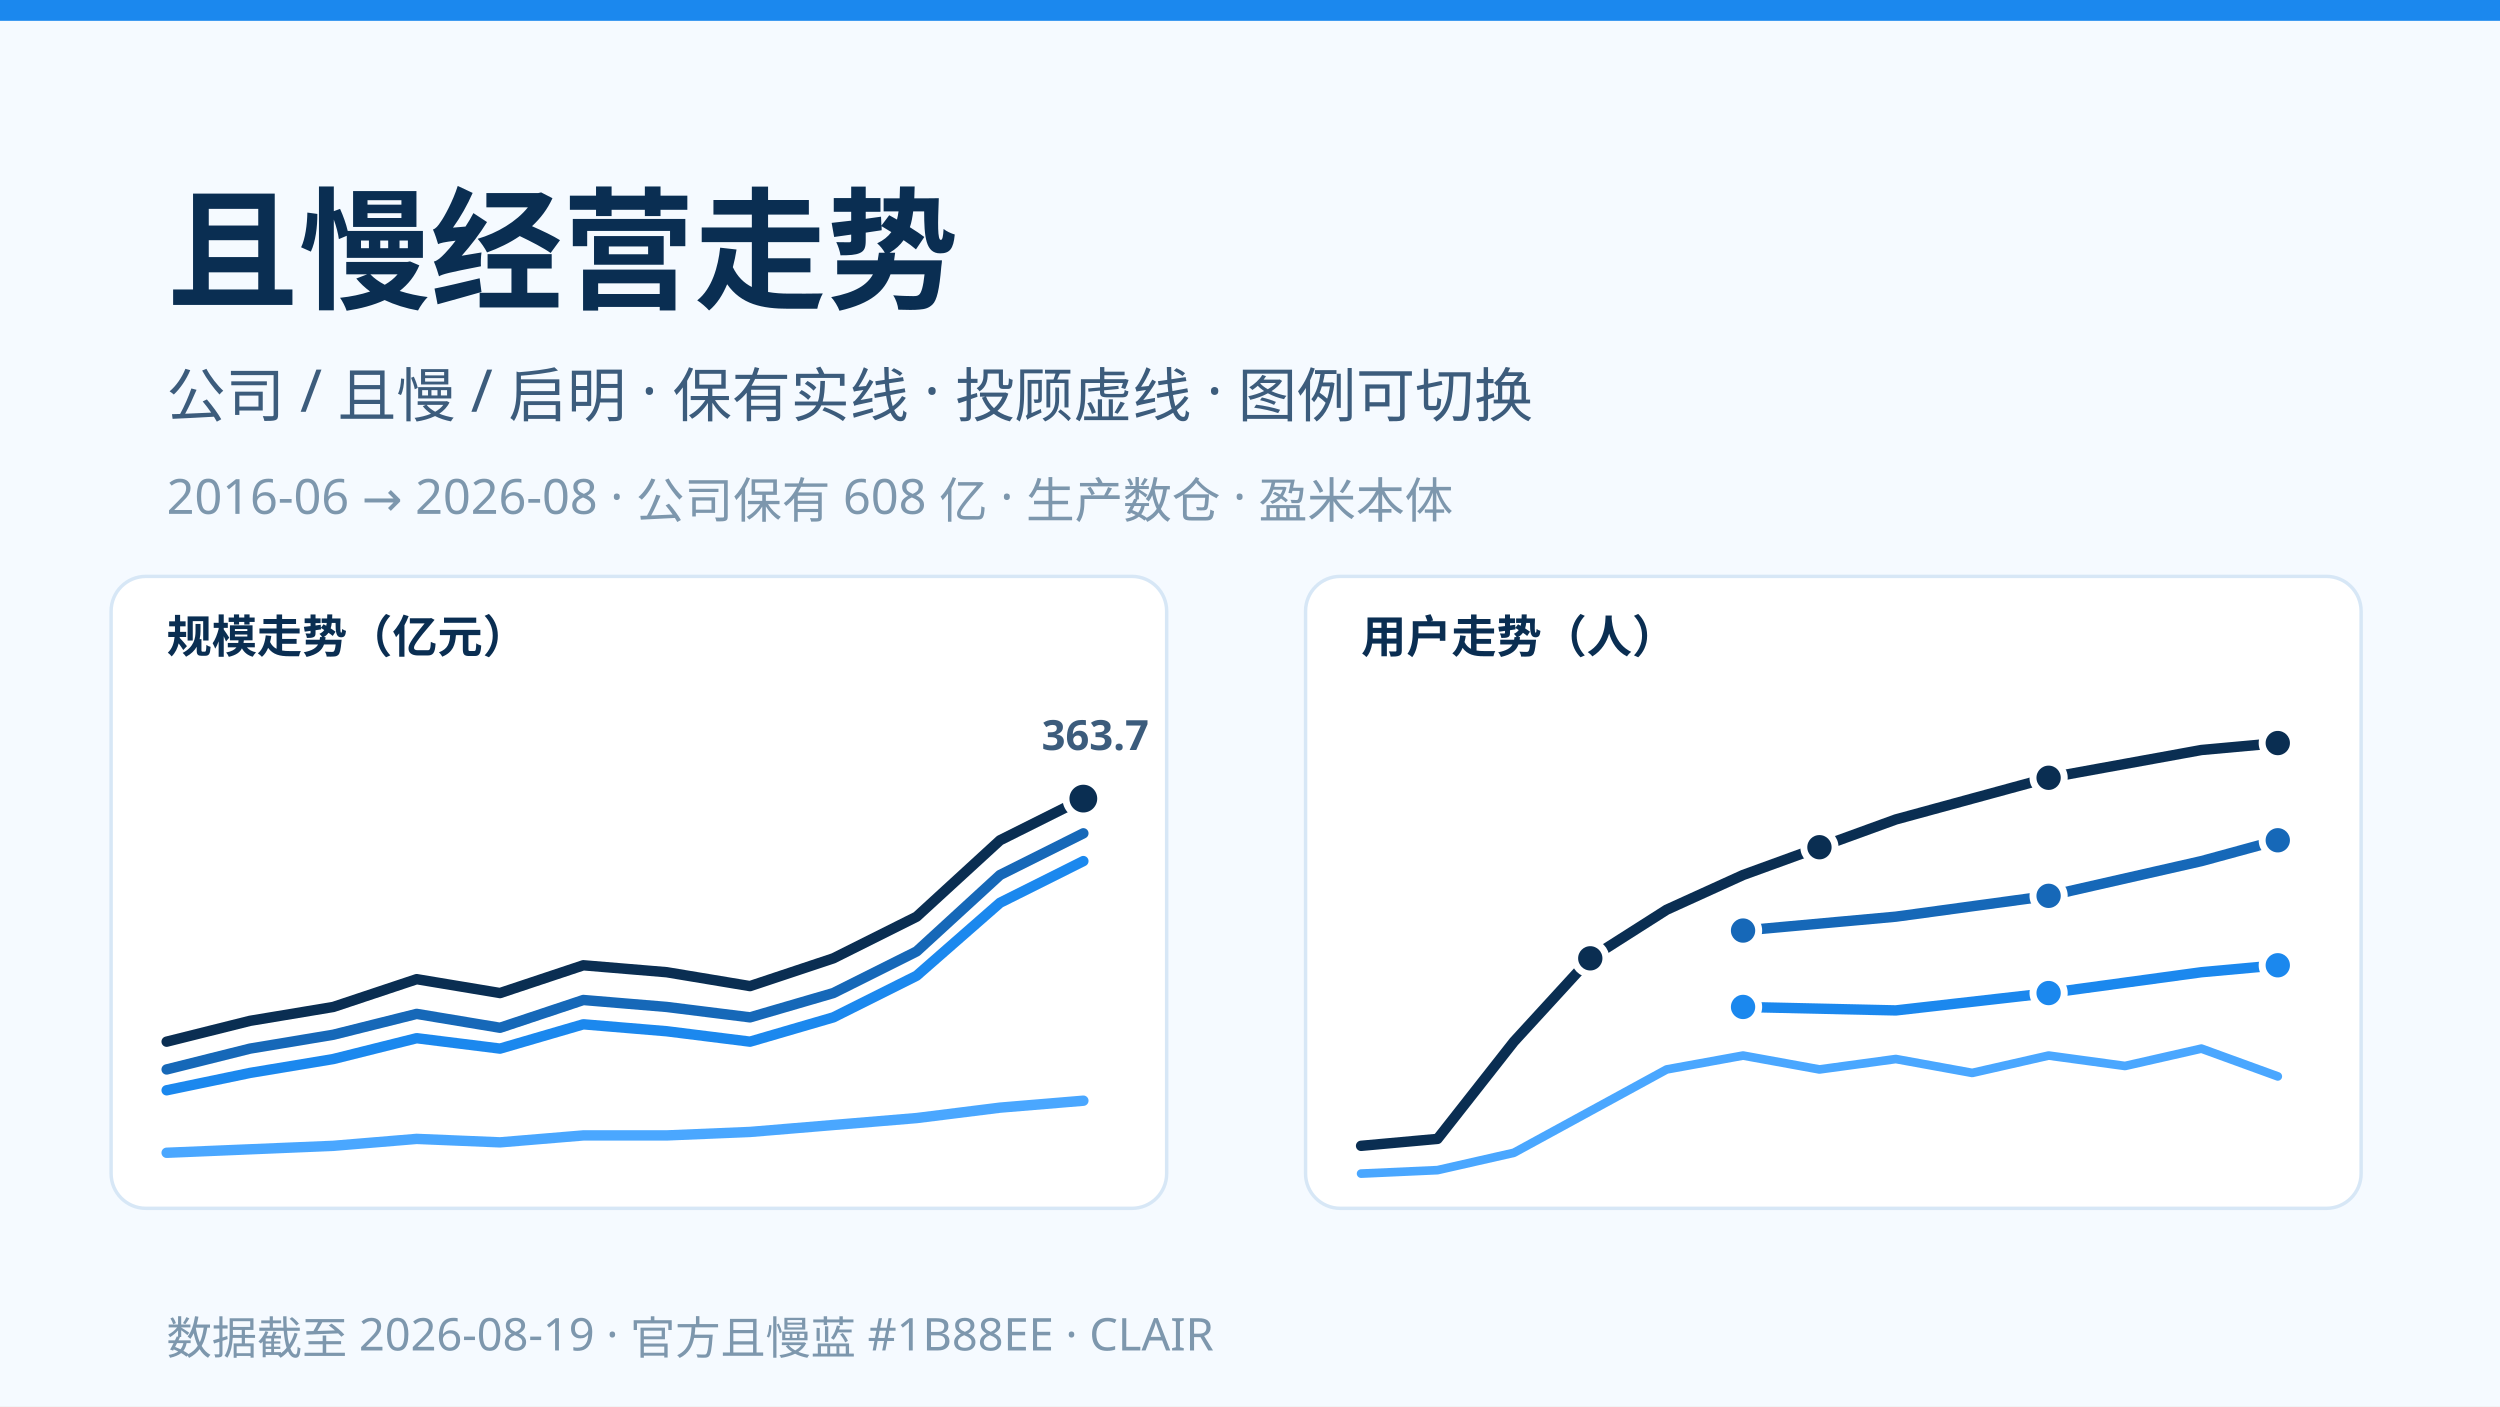
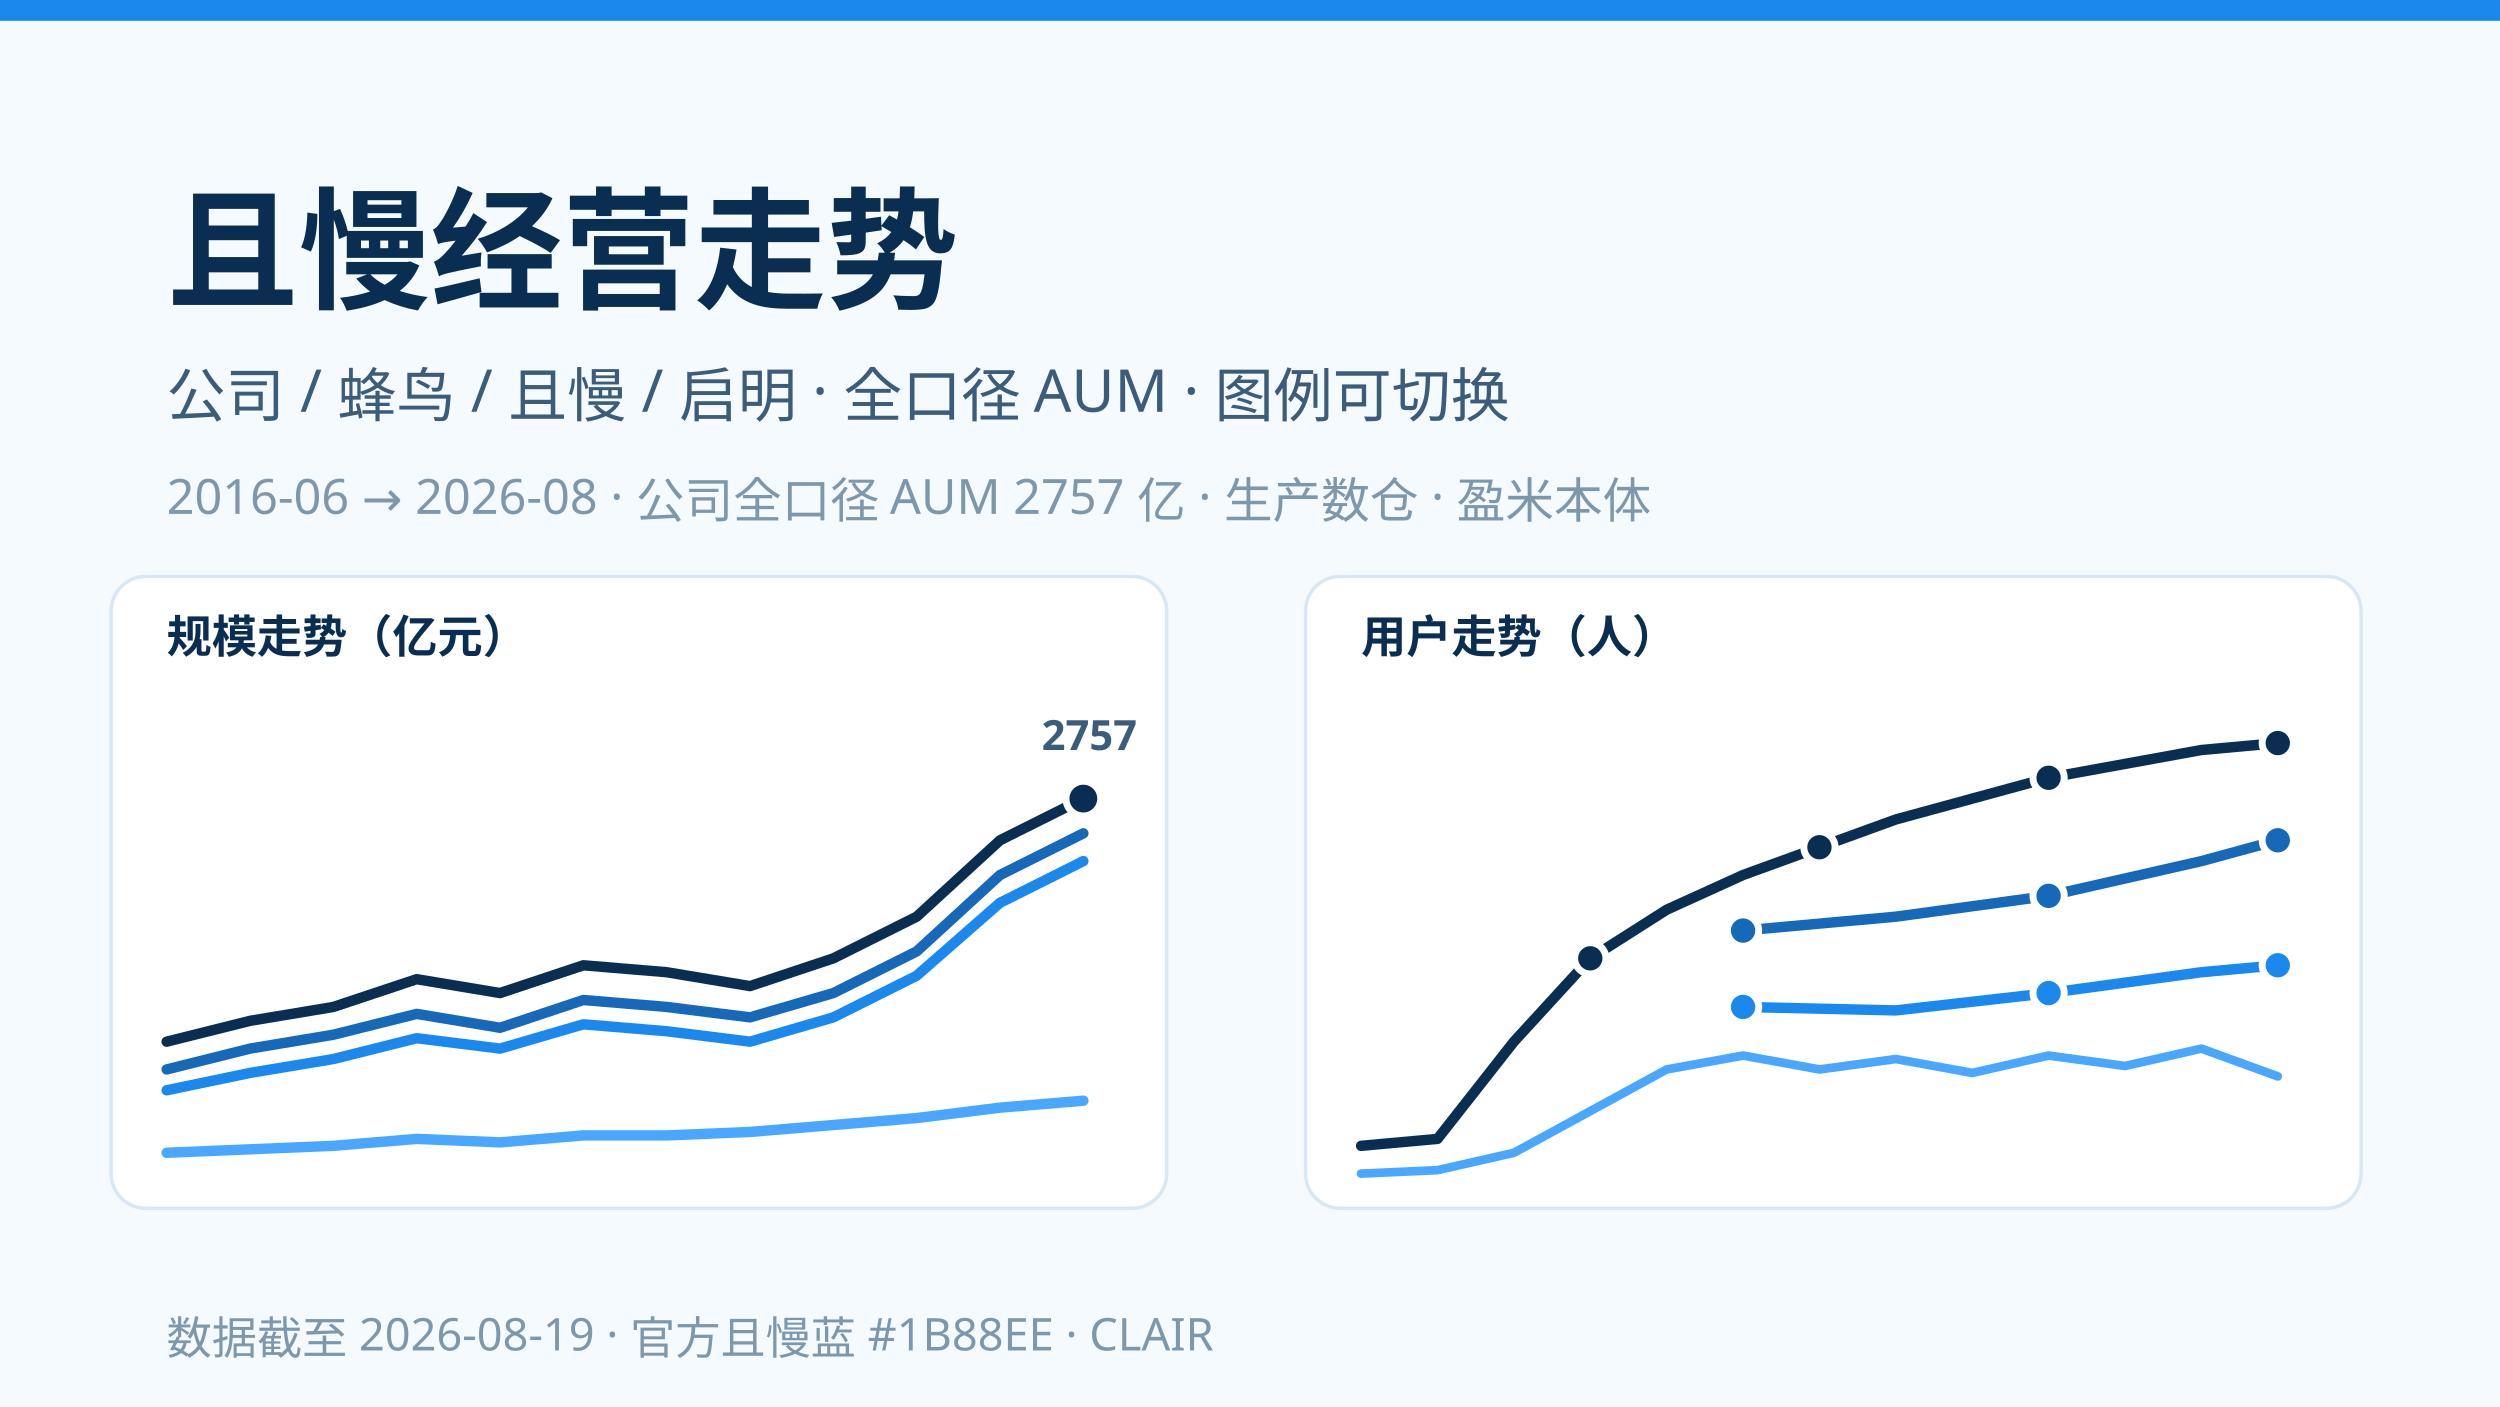
<svg xmlns="http://www.w3.org/2000/svg" width="720" height="405" viewBox="0 0 720 405">
  <rect width="720" height="405" fill="#f5faff" />
  <rect x="0" y="0" width="720" height="6" fill="#1b88ee" />
  <text x="48" y="86" font-family="PingFang SC, Microsoft YaHei, sans-serif" font-size="38" font-weight="700" fill="#0a2e52">且慢经营走势</text>
-   <text x="48" y="120" font-family="PingFang SC, Microsoft YaHei, sans-serif" font-size="17" fill="#3c5c7c">公司 / 且慢 / 启明 · 保有实线 · 投顾虚线 · 图例可切换</text>
-   <text x="48" y="148" font-family="PingFang SC, Microsoft YaHei, sans-serif" font-size="14" fill="#7d97ad">2016-06 → 2026-08 · 公司保有 608 亿 · 生产数仓 · 盈米本体</text>
+   <text x="48" y="120" font-family="PingFang SC, Microsoft YaHei, sans-serif" font-size="17" fill="#3c5c7c">公司 / 蜂鸟 / 且慢 / 启明 · 全口径 AUM · 图例可切换</text>
+   <text x="48" y="148" font-family="PingFang SC, Microsoft YaHei, sans-serif" font-size="14" fill="#7d97ad">2016-06 → 2026-08 · 公司全口径 AUM 2757 亿 · 生产数仓 · 盈米本体</text>
  <g transform="translate(48,180)">
    <rect x="-16" y="-14" width="304" height="182" rx="10" fill="#ffffff" stroke="#d7e7f6" />
    <text x="0" y="8" font-family="PingFang SC, sans-serif" font-size="13" font-weight="600" fill="#0a2e52">规模走势（亿元）</text>
    <polyline points="0,120 24,114 48,110 72,102 96,106 120,98 144,100 168,104 192,96 216,84 240,62 264,50" fill="none" stroke="#0a2e52" stroke-width="3" stroke-linecap="round" stroke-linejoin="round" />
    <polyline points="0,128 24,122 48,118 72,112 96,116 120,108 144,110 168,113 192,106 216,94 240,72 264,60" fill="none" stroke="#1668b8" stroke-width="3" stroke-linecap="round" stroke-linejoin="round" />
    <polyline points="0,134 24,129 48,125 72,119 96,122 120,115 144,117 168,120 192,113 216,101 240,80 264,68" fill="none" stroke="#1b88ee" stroke-width="3" stroke-linecap="round" stroke-linejoin="round" />
    <polyline points="0,152 24,151 48,150 72,148 96,149 120,147 144,147 168,146 192,144 216,142 240,139 264,137" fill="none" stroke="#4aa7ff" stroke-width="3" stroke-linecap="round" stroke-linejoin="round" />
    <circle cx="264" cy="50" r="5" fill="#0a2e52" stroke="#ffffff" stroke-width="2" />
-     <text x="252" y="36" font-family="PingFang SC, sans-serif" font-size="12" font-weight="600" fill="#3c5c7c">363.7</text>
+     <text x="252" y="36" font-family="PingFang SC, sans-serif" font-size="12" font-weight="600" fill="#3c5c7c">2757</text>
  </g>
  <g transform="translate(392,180)">
    <rect x="-16" y="-14" width="304" height="182" rx="10" fill="#ffffff" stroke="#d7e7f6" />
    <text x="0" y="8" font-family="PingFang SC, sans-serif" font-size="13" font-weight="600" fill="#0a2e52">用户走势（人）</text>
    <polyline points="0,150 22,148 44,120 66,96 88,82 110,72 132,64 154,56 176,50 198,44 220,40 242,36 264,34" fill="none" stroke="#0a2e52" stroke-width="3" stroke-linecap="round" stroke-linejoin="round" />
    <g fill="#0a2e52" stroke="#ffffff" stroke-width="2">
      <circle cx="66" cy="96" r="4.5" />
      <circle cx="132" cy="64" r="4.5" />
      <circle cx="198" cy="44" r="4.5" />
      <circle cx="264" cy="34" r="4.5" />
    </g>
    <polyline points="110,88 154,84 198,78 242,68 264,62" fill="none" stroke="#1668b8" stroke-width="3" stroke-linecap="round" stroke-linejoin="round" />
    <g fill="#1668b8" stroke="#ffffff" stroke-width="2">
      <circle cx="110" cy="88" r="4.5" />
      <circle cx="198" cy="78" r="4.5" />
      <circle cx="264" cy="62" r="4.5" />
    </g>
    <polyline points="110,110 154,111 198,106 242,100 264,98" fill="none" stroke="#1b88ee" stroke-width="3" stroke-linecap="round" stroke-linejoin="round" />
    <g fill="#1b88ee" stroke="#ffffff" stroke-width="2">
      <circle cx="110" cy="110" r="4.5" />
      <circle cx="198" cy="106" r="4.5" />
      <circle cx="264" cy="98" r="4.5" />
    </g>
    <polyline points="0,158 22,157 44,152 66,140 88,128 110,124 132,128 154,125 176,129 198,124 220,127 242,122 264,130" fill="none" stroke="#4aa7ff" stroke-width="2.5" stroke-linecap="round" stroke-linejoin="round" />
  </g>
  <text x="48" y="390" font-family="PingFang SC, sans-serif" font-size="13" fill="#7d97ad">数据截至 2026-08-19 · 官方且慢蓝 #1B88EE · CLAIR</text>
</svg>
